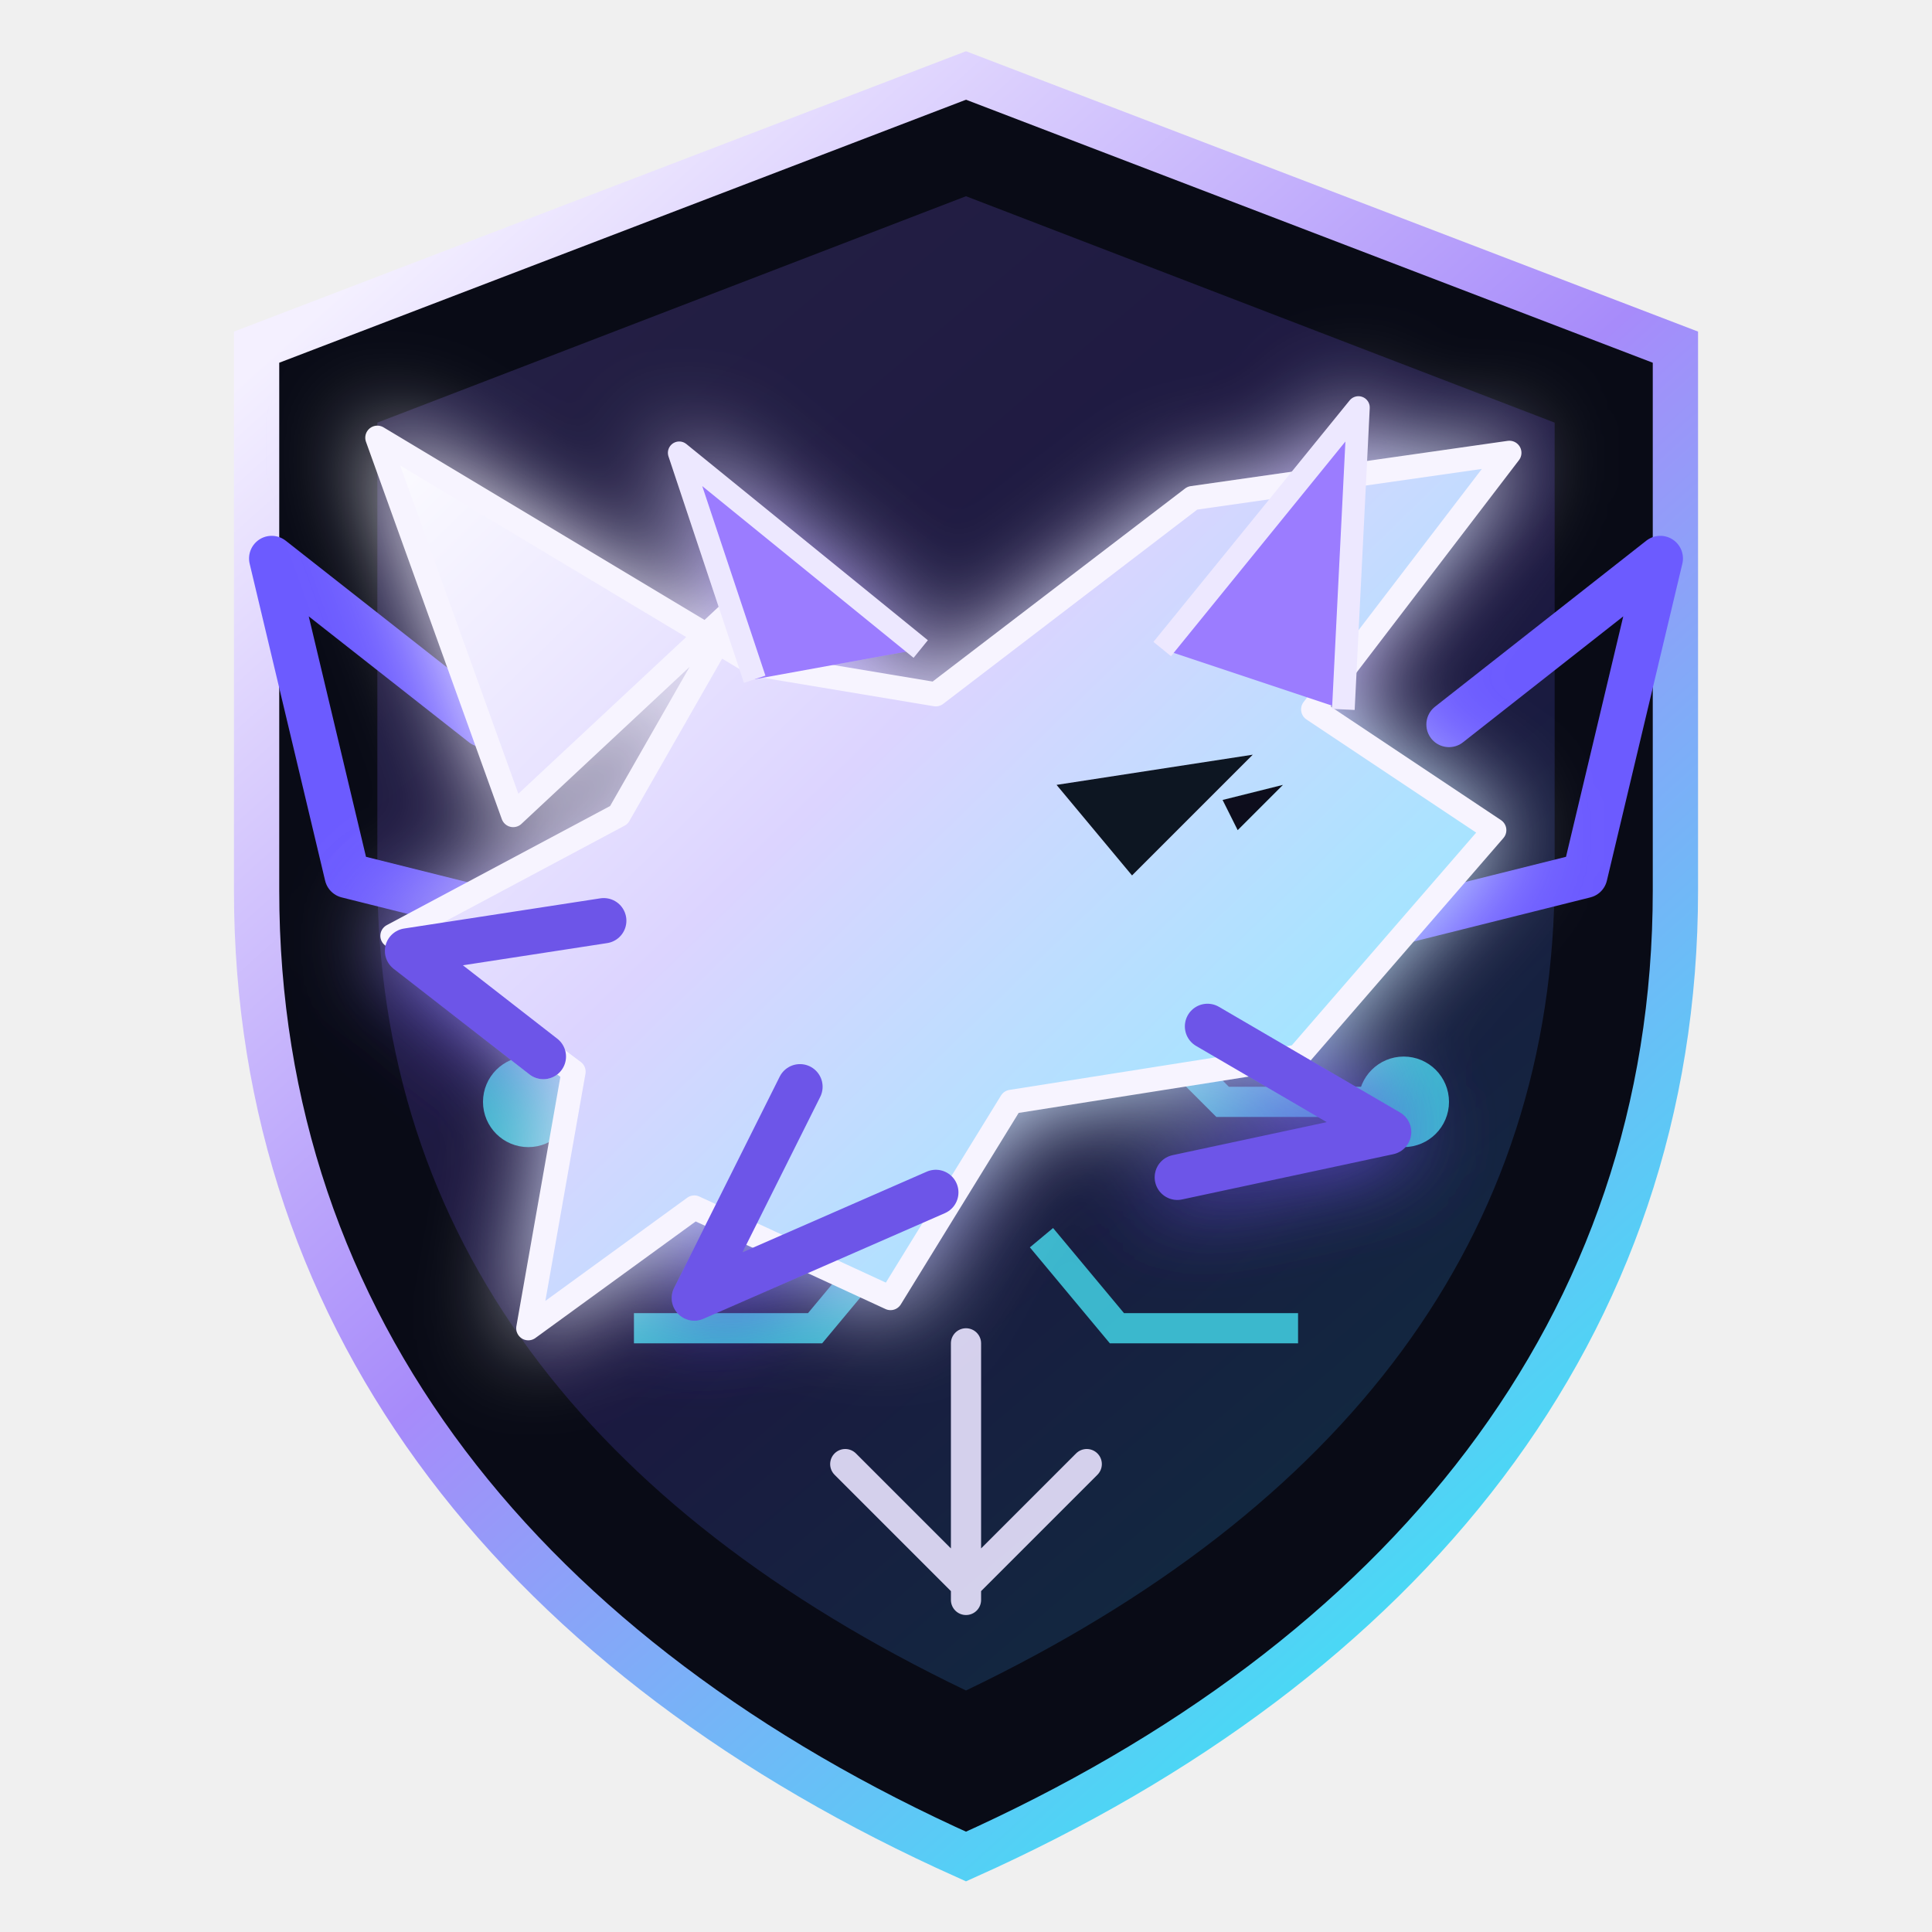
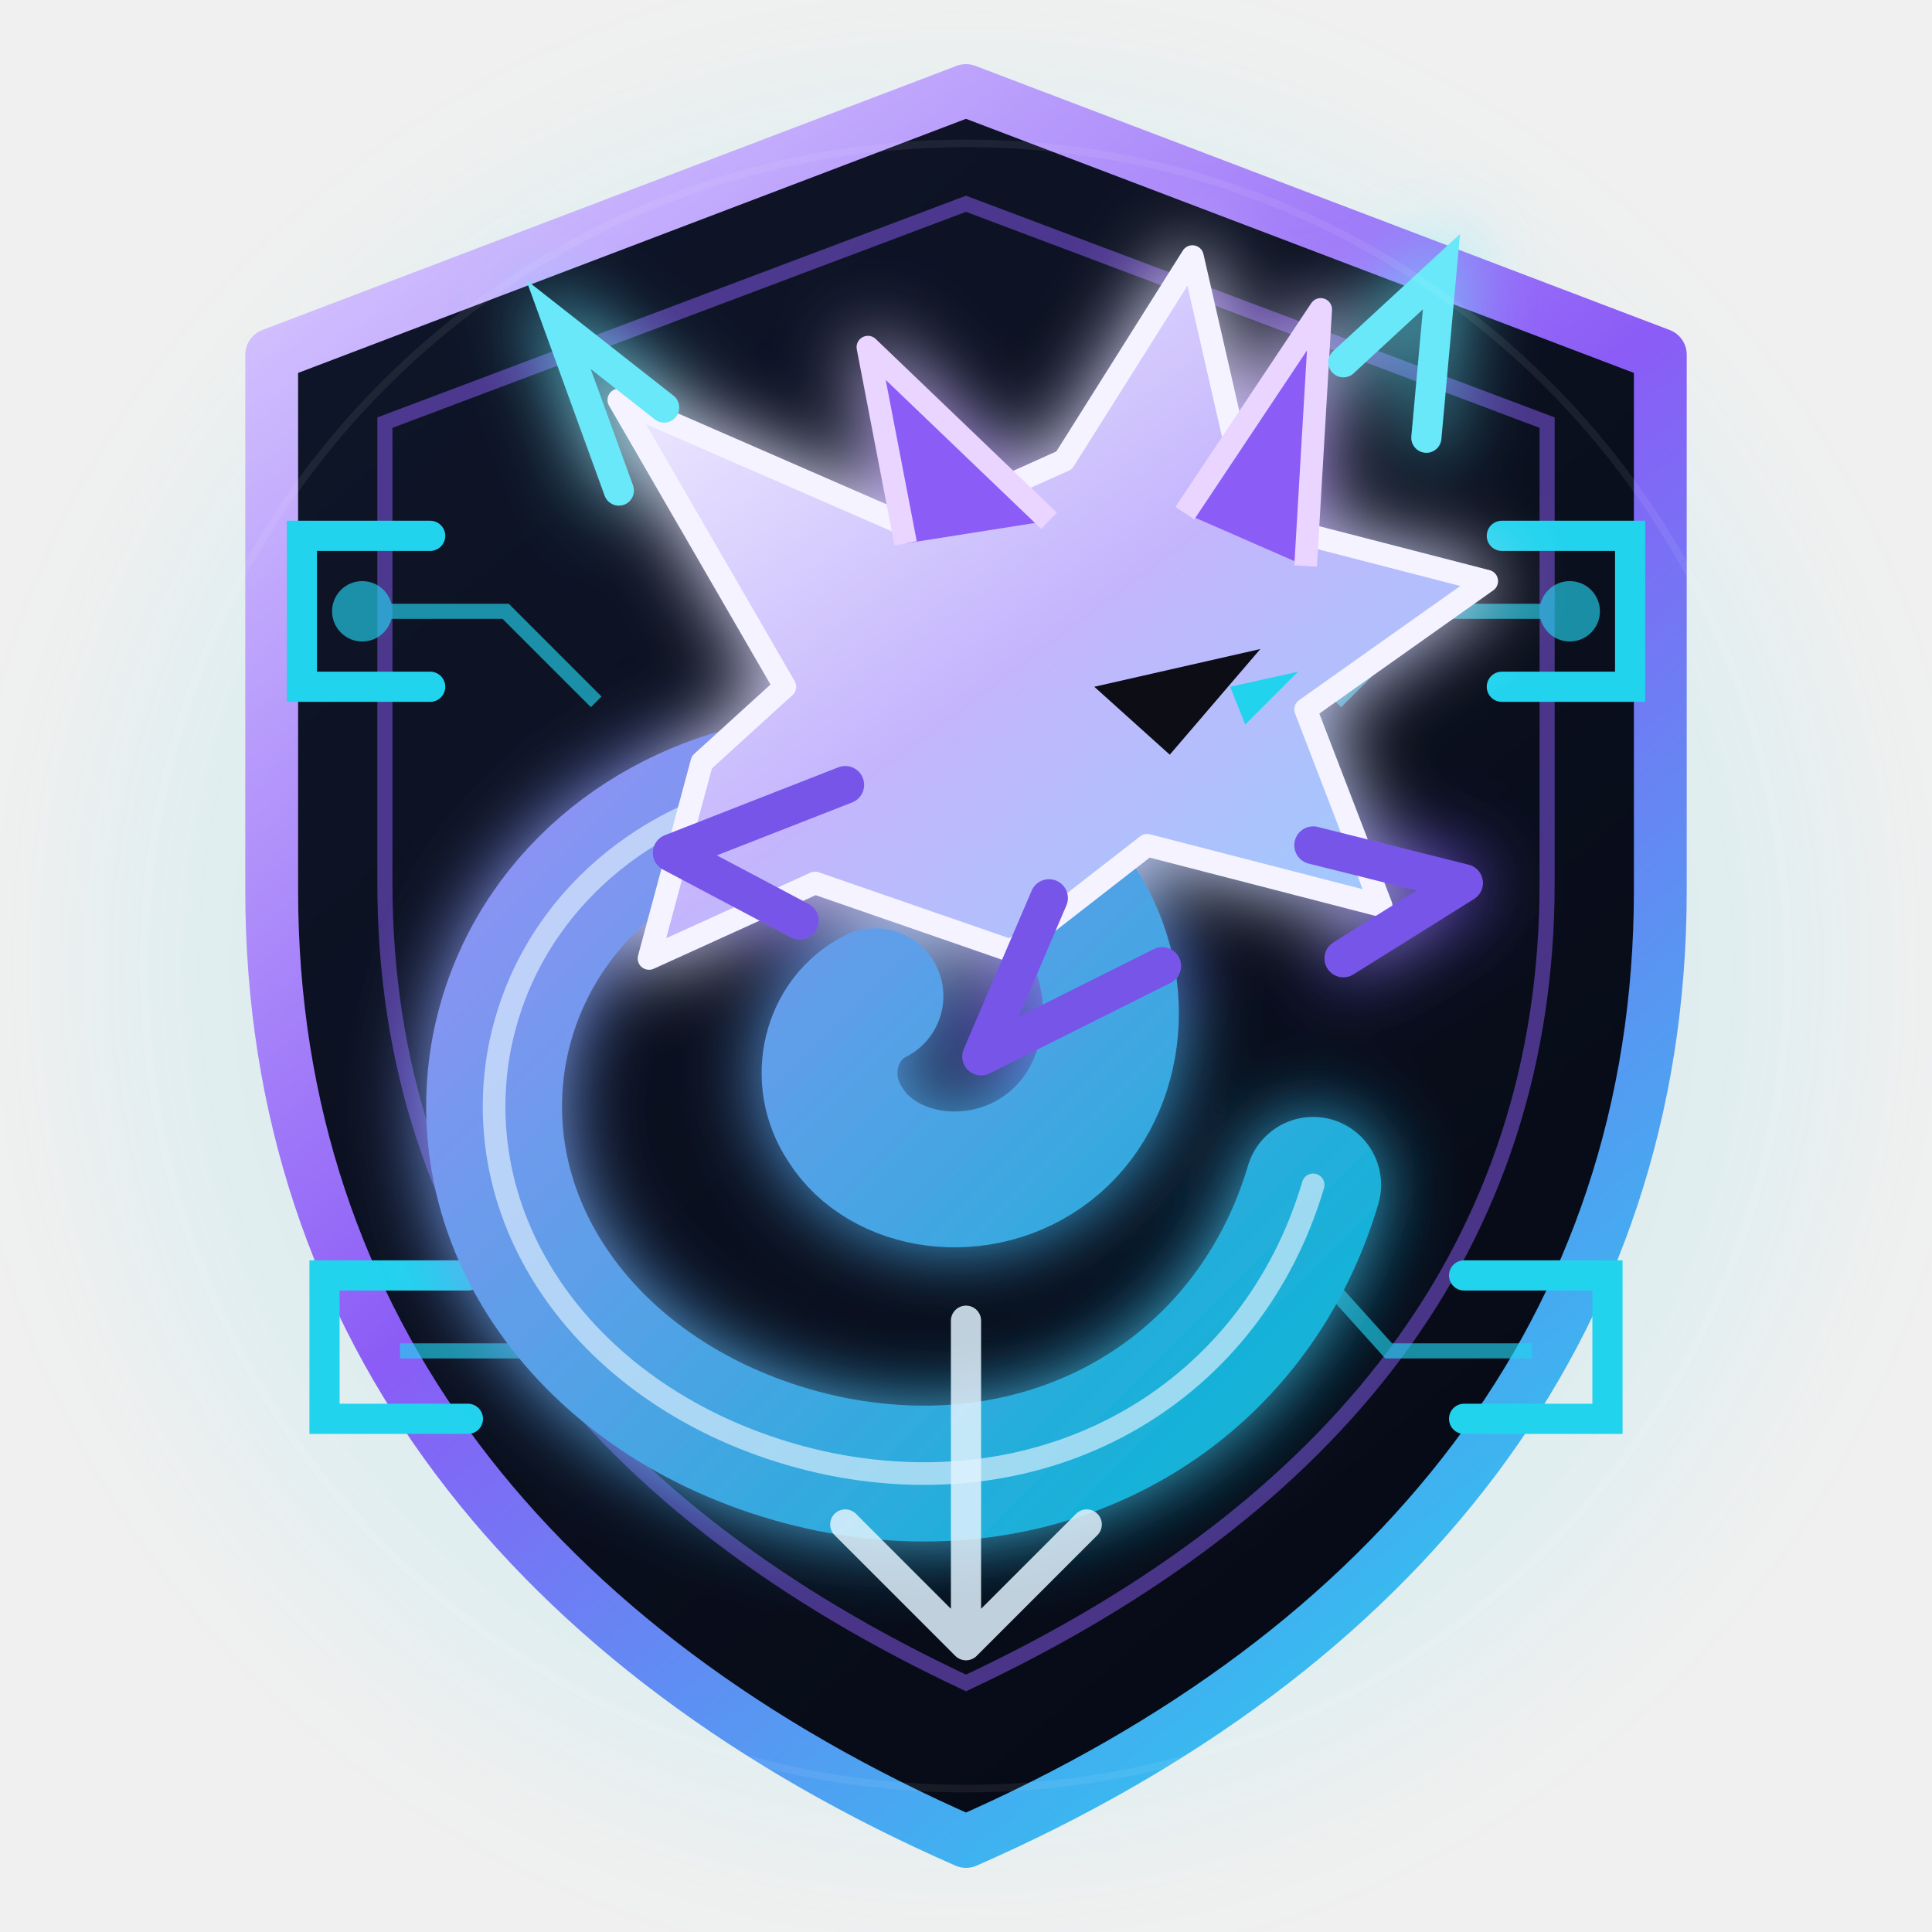
- <svg xmlns="http://www.w3.org/2000/svg" viewBox="0 0 128 128" role="img" aria-labelledby="title desc">
+ <svg xmlns="http://www.w3.org/2000/svg" viewBox="0 0 256 256" role="img" aria-labelledby="title desc">
  <defs>
-     <linearGradient id="shield" x1="18" y1="12" x2="108" y2="118" gradientUnits="userSpaceOnUse">
-       <stop stop-color="#9B7BFF" />
-       <stop offset=".52" stop-color="#6848E8" />
-       <stop offset="1" stop-color="#11D6E8" />
+     <linearGradient id="bg" x1="30" y1="12" x2="226" y2="245" gradientUnits="userSpaceOnUse">
+       <stop stop-color="#10172b" />
+       <stop offset="1" stop-color="#050812" />
    </linearGradient>
-     <linearGradient id="edge" x1="24" y1="18" x2="105" y2="108" gradientUnits="userSpaceOnUse">
-       <stop stop-color="#F4F0FF" />
-       <stop offset=".48" stop-color="#A78BFA" />
-       <stop offset="1" stop-color="#39E6F4" />
+     <linearGradient id="rim" x1="43" y1="22" x2="211" y2="229" gradientUnits="userSpaceOnUse">
+       <stop stop-color="#d7c8ff" />
+       <stop offset=".48" stop-color="#8b5cf6" />
+       <stop offset="1" stop-color="#22d3ee" />
    </linearGradient>
-     <linearGradient id="dragon" x1="28" y1="23" x2="101" y2="98" gradientUnits="userSpaceOnUse">
-       <stop stop-color="#FFFFFF" />
-       <stop offset=".38" stop-color="#DCD4FF" />
-       <stop offset="1" stop-color="#72F3FF" />
+     <linearGradient id="metal" x1="63" y1="36" x2="195" y2="213" gradientUnits="userSpaceOnUse">
+       <stop stop-color="#fff" />
+       <stop offset=".38" stop-color="#c4b5fd" />
+       <stop offset="1" stop-color="#67e8f9" />
+     </linearGradient>
+     <linearGradient id="scale" x1="70" y1="70" x2="185" y2="185" gradientUnits="userSpaceOnUse">
+       <stop stop-color="#a78bfa" />
+       <stop offset="1" stop-color="#06b6d4" />
    </linearGradient>
    <filter id="glow" x="-40%" y="-40%" width="180%" height="180%">
-       <feGaussianBlur stdDeviation="3" result="b" />
+       <feGaussianBlur stdDeviation="5" result="blur" />
      <feMerge>
-         <feMergeNode in="b" />
+         <feMergeNode in="blur" />
        <feMergeNode in="SourceGraphic" />
      </feMerge>
    </filter>
+     <filter id="soft" x="-30%" y="-30%" width="160%" height="160%">
+       <feGaussianBlur stdDeviation="10" />
+     </filter>
  </defs>
-   <path d="M64 5 111 23v36c0 29-18 51-47 64C35 110 17 88 17 59V23L64 5Z" fill="#090B16" stroke="url(#edge)" stroke-width="3" />
-   <path d="M64 13 103 28v30c0 24-14 42-39 54C39 100 25 82 25 58V28l39-15Z" fill="url(#shield)" opacity=".2" />
-   <path d="M32 48 18 37l5 21 12 3M96 48l14-11-5 21-12 3" fill="none" stroke="#6C5BFF" stroke-width="3" stroke-linecap="round" stroke-linejoin="round" />
-   <g fill="none" stroke="#45DDF0" stroke-width="2" opacity=".8">
-     <path d="M35 73h12l7-7M93 73H81l-7-7M42 88h12l5-6M86 88H74l-5-6" />
-     <circle cx="35" cy="73" r="2" fill="#45DDF0" />
-     <circle cx="93" cy="73" r="2" fill="#45DDF0" />
+   <circle cx="128" cy="128" r="116" fill="#22d3ee" opacity=".08" filter="url(#soft)" />
+   <path d="M128 12 220 47v71c0 58-35 101-92 126-57-25-92-68-92-126V47l92-35Z" fill="url(#bg)" stroke="url(#rim)" stroke-width="7" stroke-linejoin="round" />
+   <path d="M128 27 205 56v61c0 48-28 83-77 106-49-23-77-58-77-106V56l77-29Z" fill="none" stroke="#8b5cf6" stroke-opacity=".5" stroke-width="2" />
+   <path d="M57 91h-17v-20h17M199 91h17v-20h-17M62 169H43v19h19M194 169h19v19h-19" fill="none" stroke="#22d3ee" stroke-width="4" stroke-linecap="round" />
+   <g fill="none" stroke="#22d3ee" stroke-width="2" opacity=".65">
+     <path d="M48 81h19l12 12M208 81h-19l-12 12M53 179h19l9-10M203 179h-19l-9-10" />
+     <circle cx="48" cy="81" r="3" fill="#22d3ee" />
+     <circle cx="208" cy="81" r="3" fill="#22d3ee" />
  </g>
  <g filter="url(#glow)">
-     <path d="M34 54 25 29l25 15 12 2 17-13 21-3-13 17 12 8-13 15-19 3-8 13-13-6-11 8 3-17-12-9 15-8 8-14Z" fill="url(#dragon)" stroke="#F7F4FF" stroke-width="1.6" stroke-linejoin="round" />
-     <path d="m50 45-5-15 16 13M77 43l13-16-1 20" fill="#9B7BFF" stroke="#EDE8FF" stroke-width="1.5" stroke-linejoin="round" />
-     <path d="m70 52 13-2-8 8Z" fill="#101322" />
-     <path d="m81 53 4-1-3 3Z" fill="#07101B" />
-     <path d="m40 61-13 2 9 7M53 72l-7 14 16-7M80 68l12 7-14 3" fill="none" stroke="#6D55E8" stroke-width="3" stroke-linecap="round" stroke-linejoin="round" />
+     <path d="M174 157c-8 27-34 43-64 37-29-6-48-29-44-54 3-18 17-31 34-35 17-4 35 2 43 15 7 11 5 25-4 32-9 7-22 5-27-3-4-6-2-14 4-17" fill="none" stroke="url(#scale)" stroke-width="18" stroke-linecap="round" />
+     <path d="M174 157c-8 27-34 43-64 37-29-6-48-29-44-54 3-18 17-31 34-35" fill="none" stroke="#e0f2fe" stroke-opacity=".65" stroke-width="3" stroke-linecap="round" />
+     <path d="M104 91 82 53l39 17 20-9 17-27 8 35 31 8-24 17 10 26-31-8-18 14-26-9-22 10 7-26Z" fill="url(#metal)" stroke="#f5f3ff" stroke-width="3" stroke-linejoin="round" />
+     <path d="m120 72-5-26 24 23M157 68l18-27-2 34" fill="#8b5cf6" stroke="#e9d5ff" stroke-width="3" stroke-linejoin="round" />
+     <path d="m145 91 22-5-12 14Z" fill="#080b18" />
+     <path d="m163 91 9-2-7 7Z" fill="#22d3ee" />
+     <path d="m112 104-23 9 17 9M139 119l-9 21 24-12M174 112l20 5-16 10" fill="none" stroke="#7654e8" stroke-width="5" stroke-linecap="round" stroke-linejoin="round" />
+     <path d="m88 54-14-11 8 22M178 48l13-12-2 22" fill="none" stroke="#67e8f9" stroke-width="4" stroke-linecap="round" />
  </g>
-   <path d="M64 89v17M56 97l8 8 8-8" fill="none" stroke="#E9E3FF" stroke-width="2" stroke-linecap="round" stroke-linejoin="round" opacity=".9" />
+   <path d="M128 175v43m-16-16 16 16 16-16" fill="none" stroke="#e0f2fe" stroke-width="4" stroke-linecap="round" stroke-linejoin="round" opacity=".85" />
+   <circle cx="128" cy="128" r="109" fill="none" stroke="#fff" stroke-opacity=".07" stroke-width="1" />
</svg>
